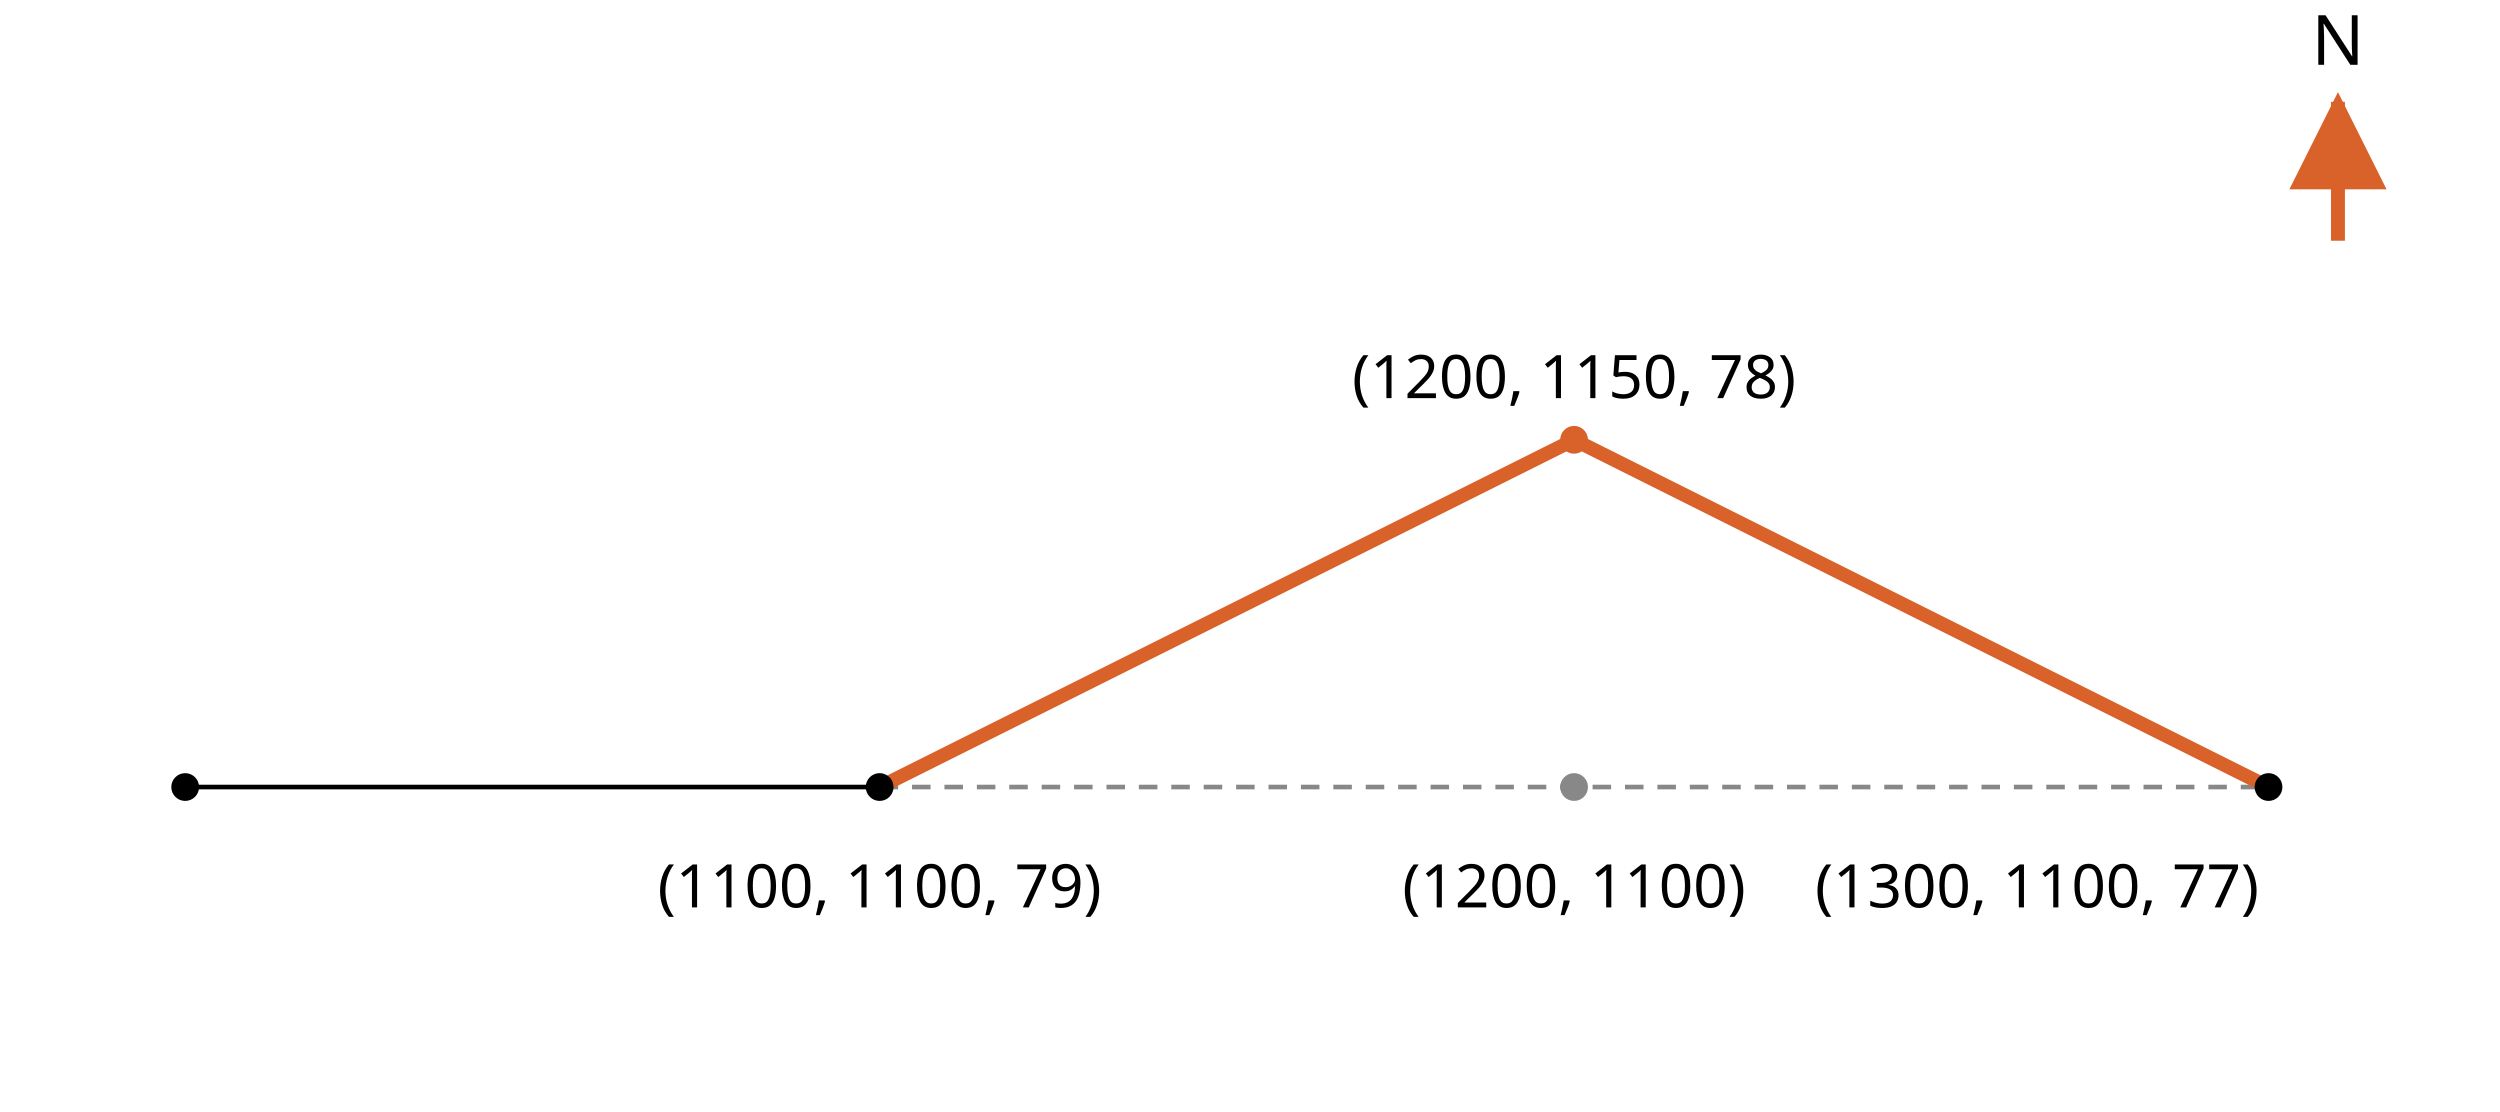
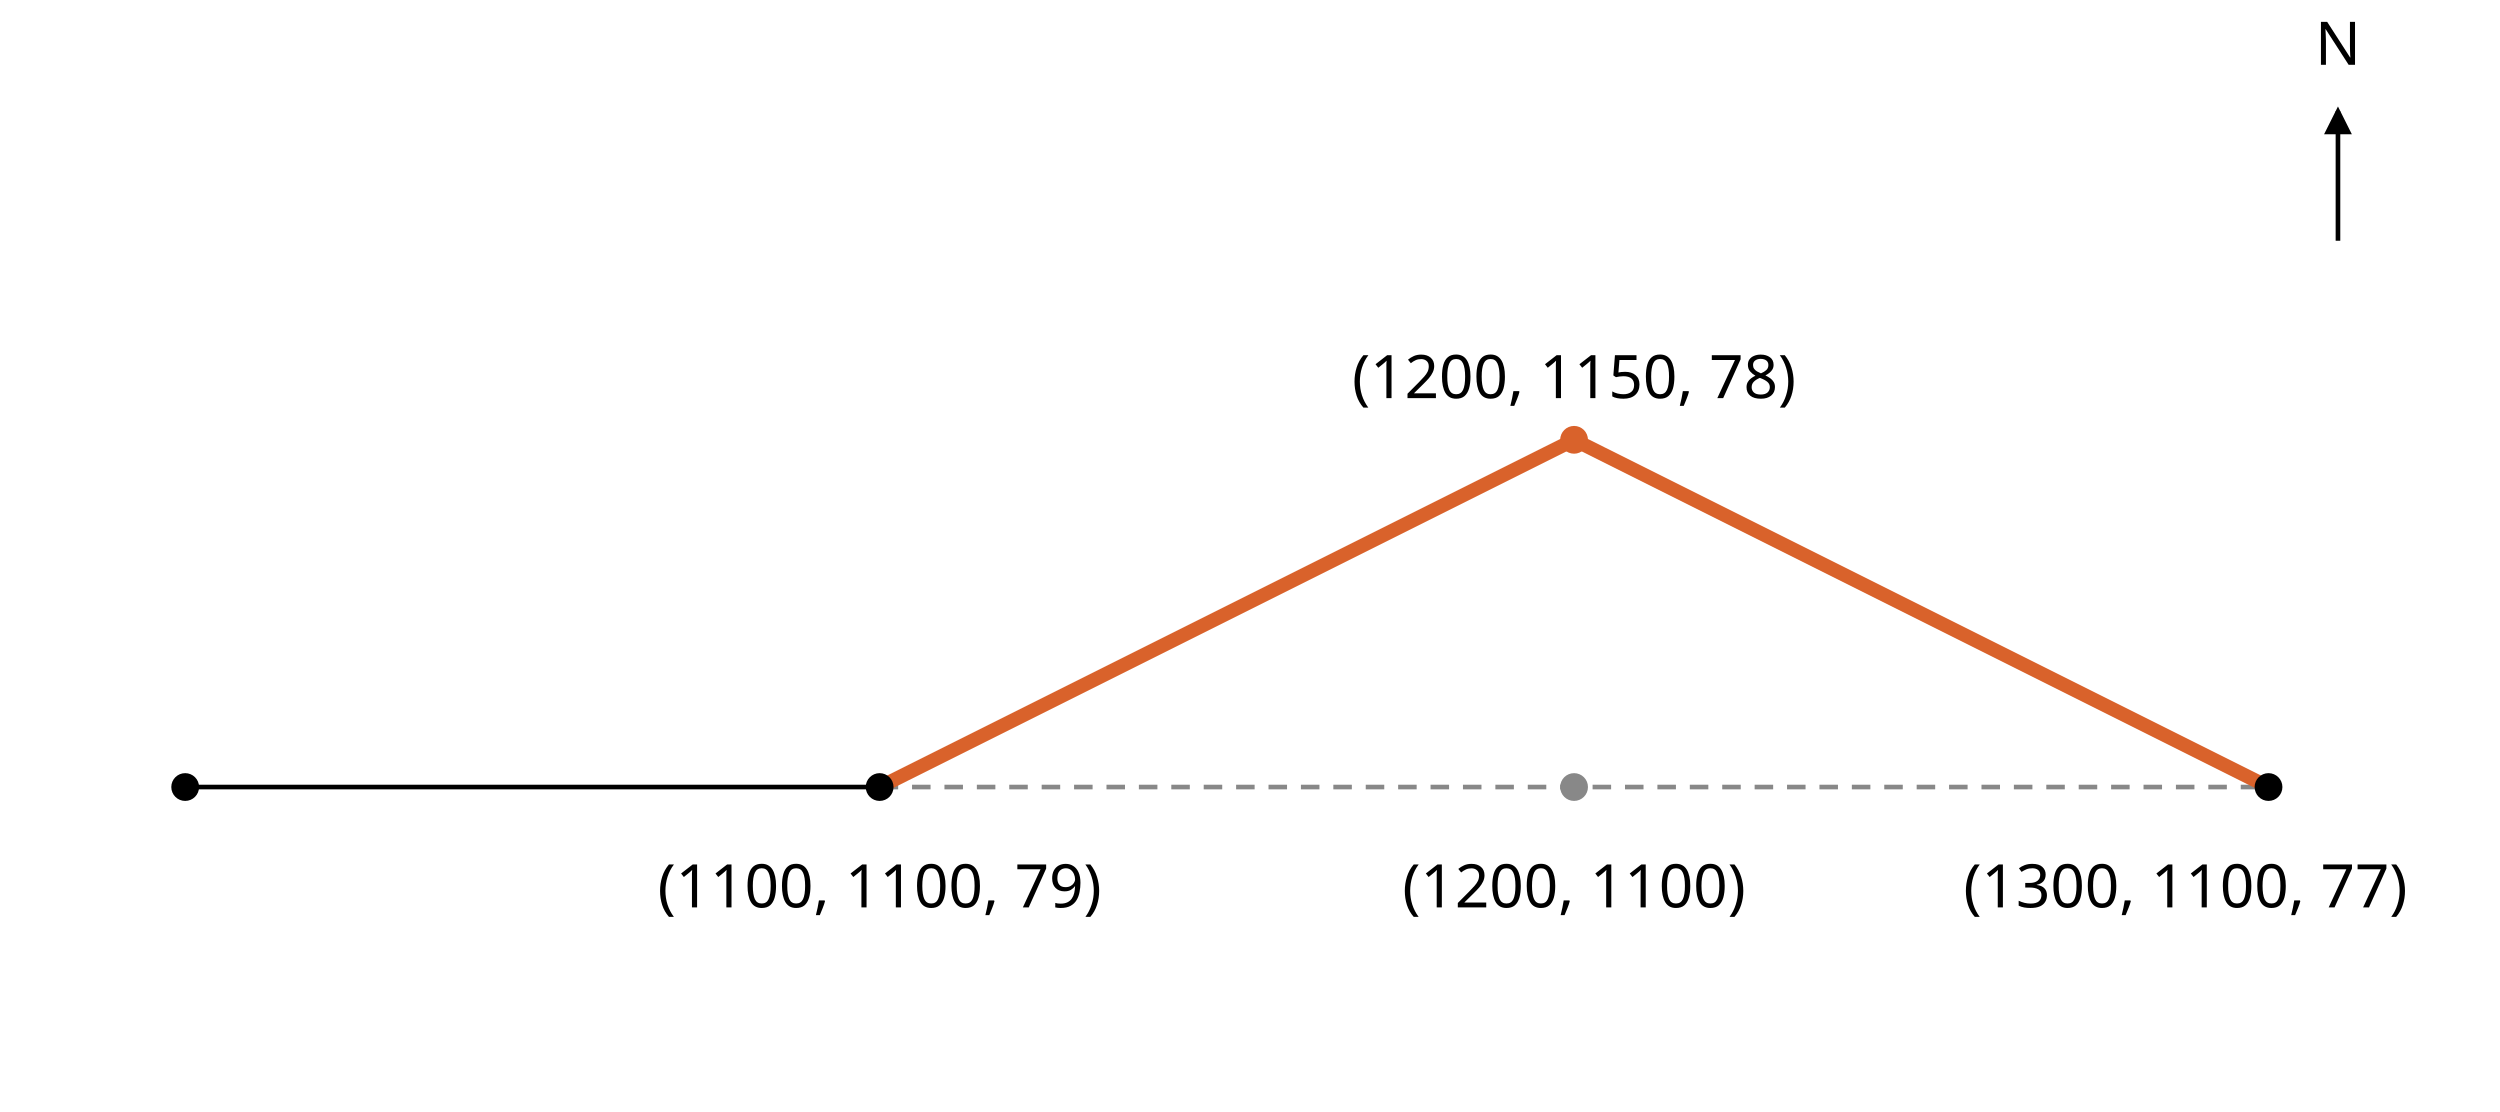
<svg xmlns="http://www.w3.org/2000/svg" viewBox="0 0 540 240" width="540" height="240" role="img" aria-label="Geology workspace, plan view, a string redrawn between vertices 2 and 4: the former run through (1200, 1100) replaced by a run through (1200, 1150, 78).">
-   <defs>
-     <marker id="head" viewBox="0 0 10 10" refX="9" refY="5" markerWidth="7" markerHeight="7" orient="auto-start-reverse">
-       <path d="M0 0 L10 5 L0 10 z" fill="#d9622b" />
-     </marker>
-   </defs>
  <polyline points="40,170 190,170" fill="none" stroke="#000" stroke-width="1" />
  <polyline points="190,170 340,170 490,170" fill="none" stroke="#888" stroke-width="1" stroke-dasharray="4 3" />
  <polyline points="190,170 340,95 490,170" fill="none" stroke="#d9622b" stroke-width="3" />
  <g fill="#000">
    <circle cx="40" cy="170" r="3" />
    <circle cx="190" cy="170" r="3" />
    <circle cx="490" cy="170" r="3" />
  </g>
  <g fill="#888">
    <circle cx="340" cy="170" r="3" />
  </g>
  <g fill="#d9622b">
    <circle cx="340" cy="95" r="3" />
  </g>
-   <line x1="505" y1="52" x2="505" y2="22" stroke="#d9622b" stroke-width="3" marker-end="url(#head)" />
+   <line x1="505" y1="52" x2="505" y2="24" stroke="#000" stroke-width="1" />
+   <path d="M505 23 l-3 6 l6 0 z" fill="#000" />
  <g font-family="sans-serif" font-size="13" fill="#000" text-anchor="middle">
-     <text x="505" y="14" font-size="15">N</text>
+     <text x="505" y="14" font-size="13">N</text>
    <text x="340" y="86">(1200, 1150, 78)</text>
    <text x="340" y="196">(1200, 1100)</text>
    <text x="190" y="196">(1100, 1100, 79)</text>
-     <text x="440" y="196">(1300, 1100, 77)</text>
+     <text x="520" y="196" text-anchor="end">(1300, 1100, 77)</text>
  </g>
</svg>
